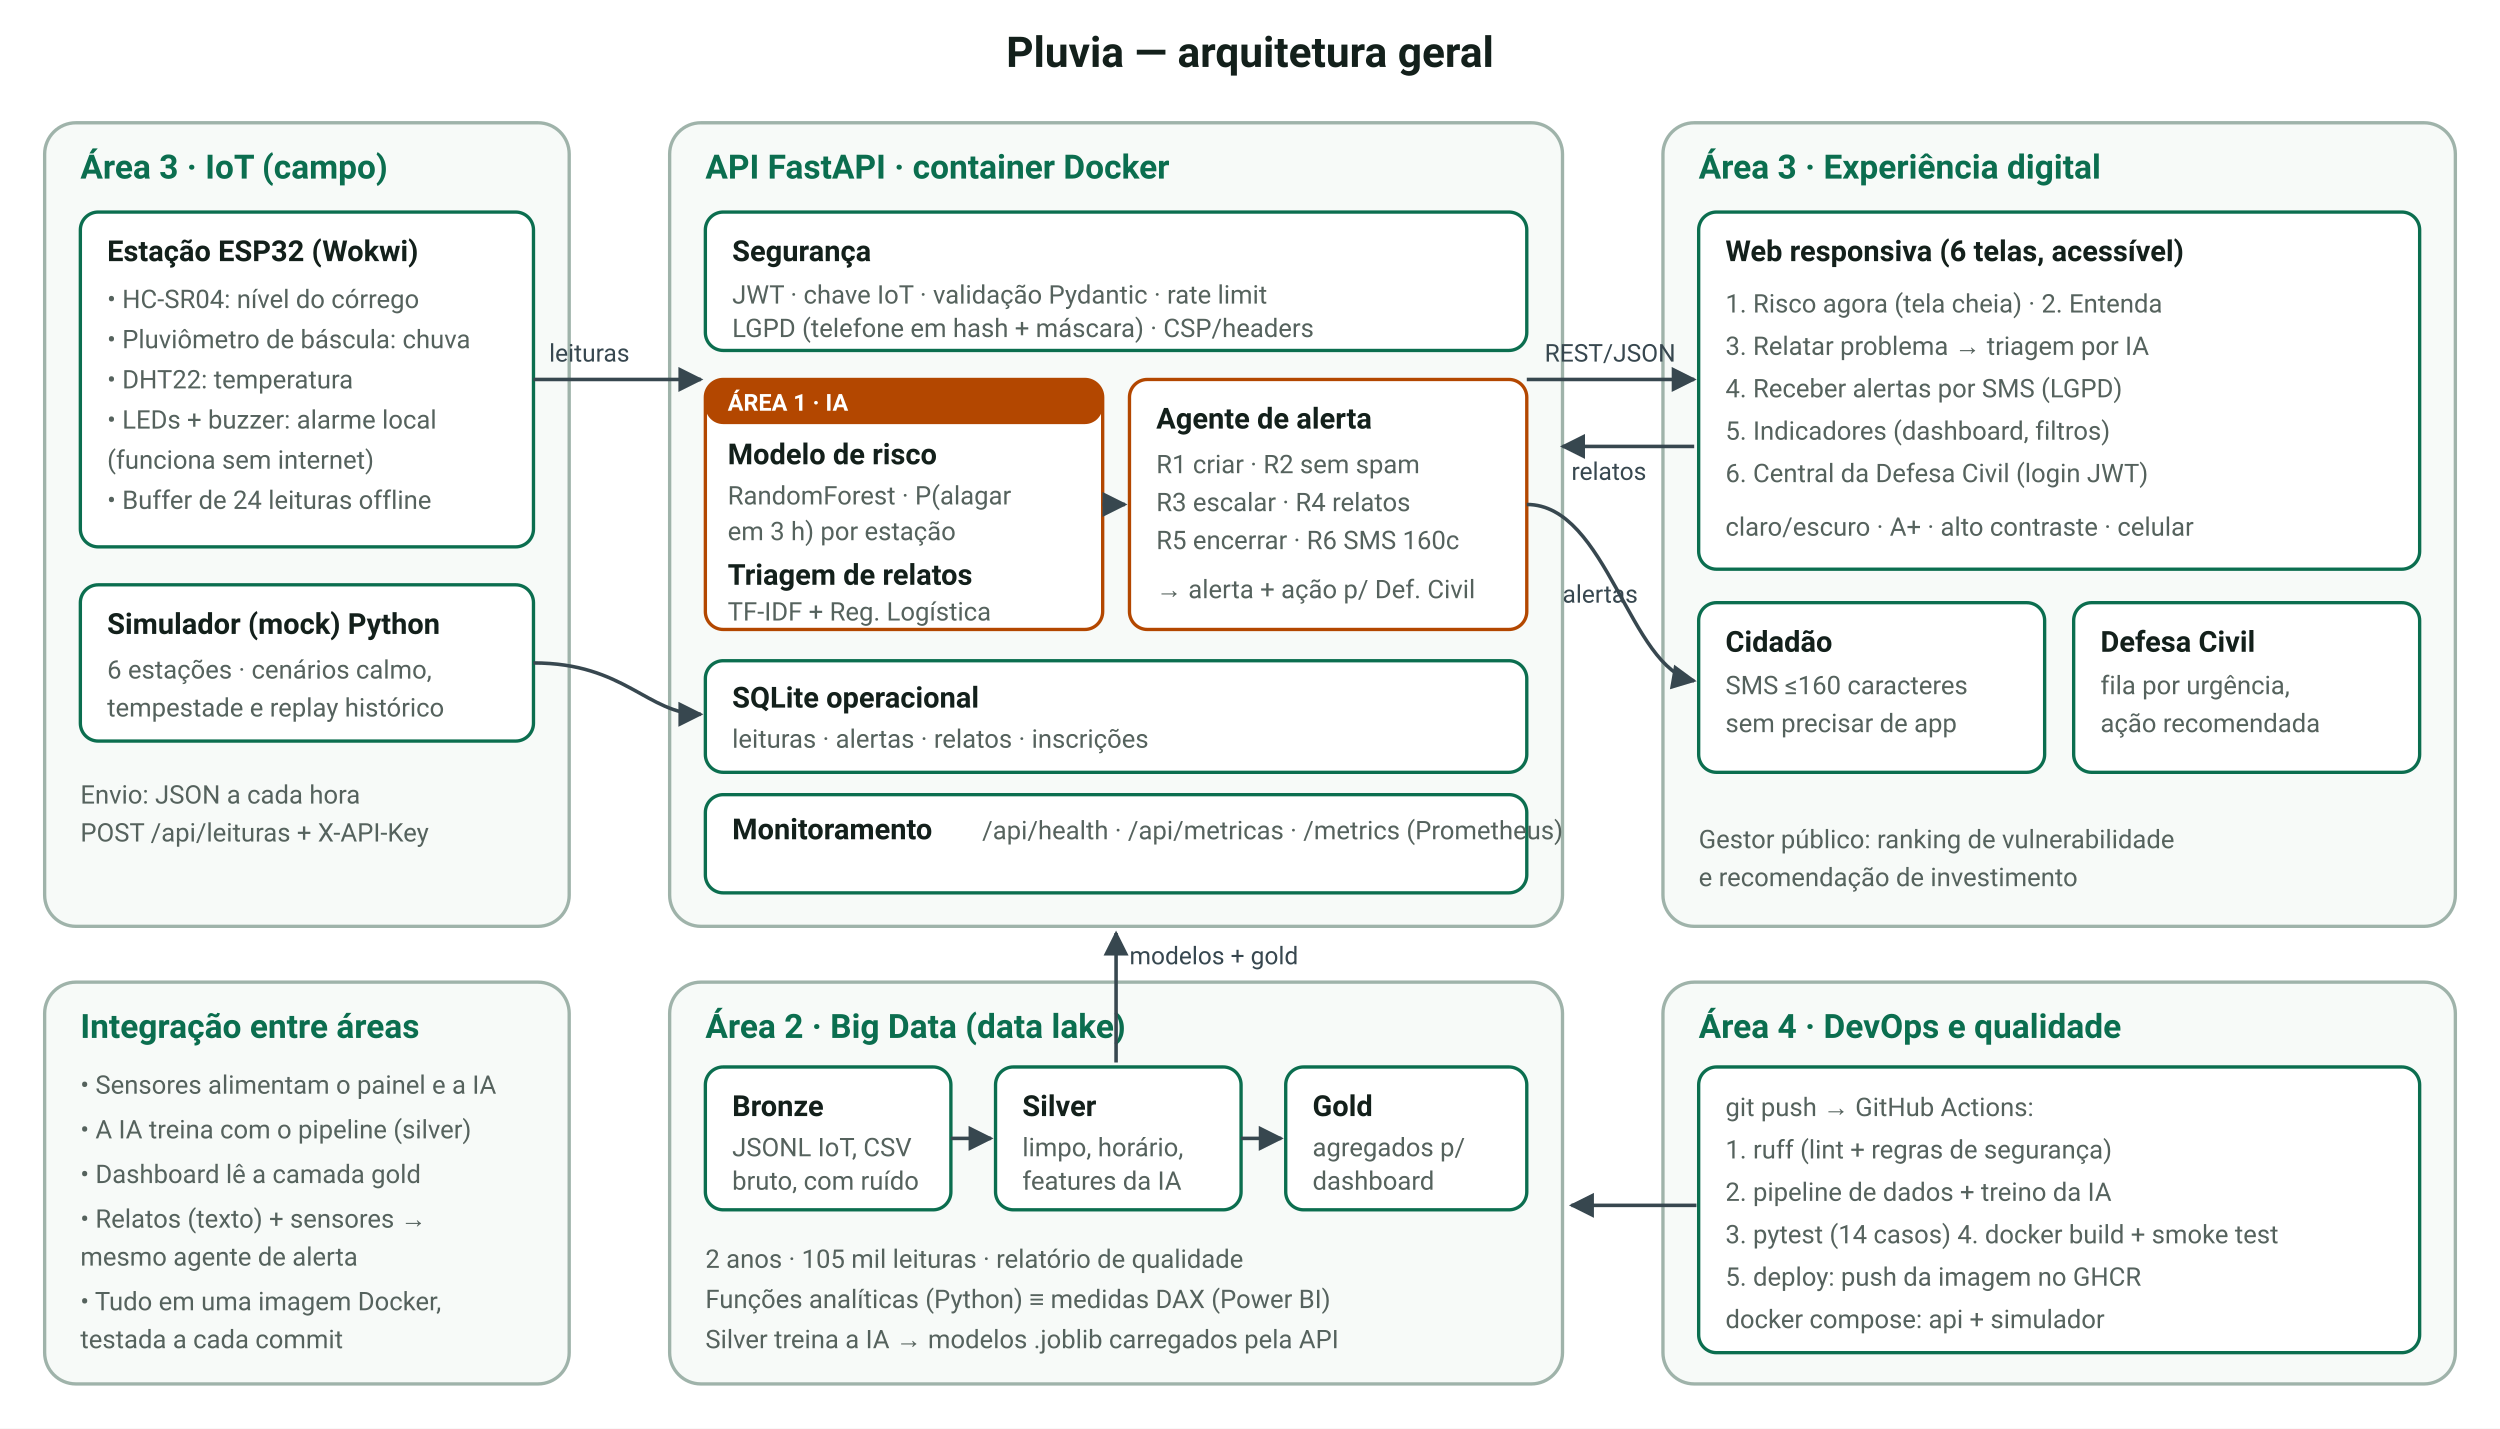
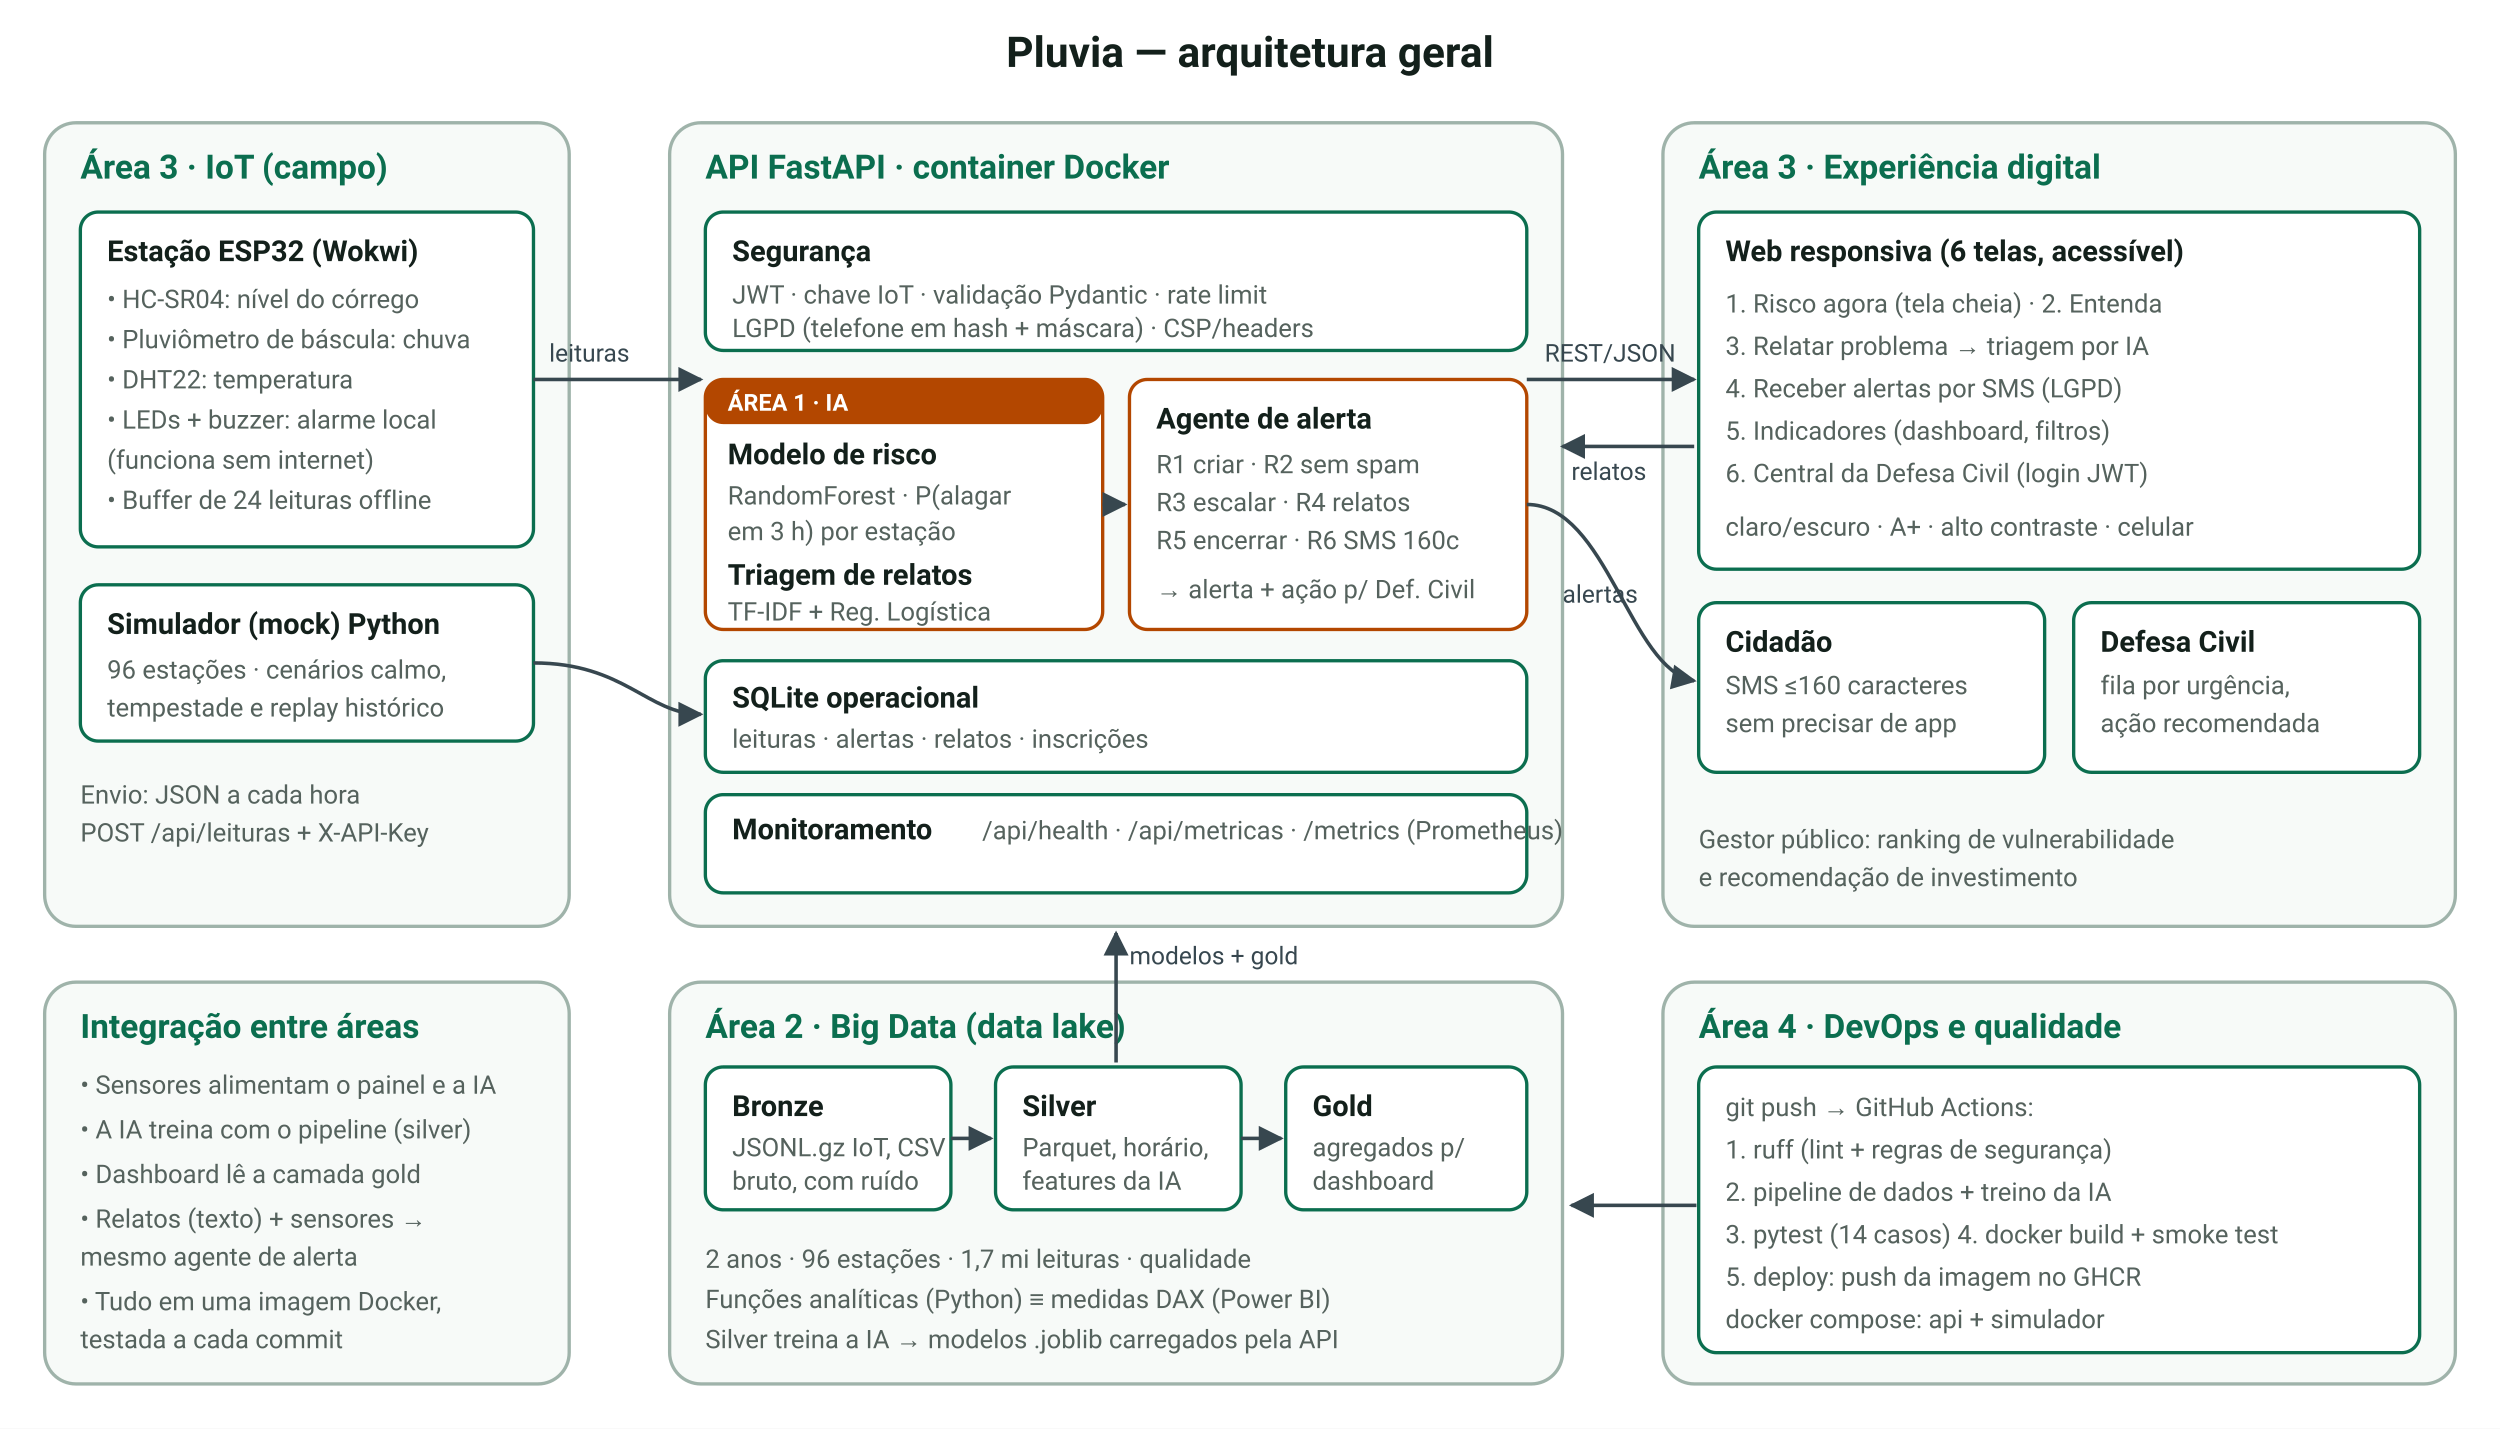
<svg xmlns="http://www.w3.org/2000/svg" viewBox="0 0 1120 640" font-family="Segoe UI, Roboto, Arial, sans-serif" font-size="13">
  <defs>
    <marker id="seta" viewBox="0 0 10 10" refX="9" refY="5" markerWidth="7" markerHeight="7" orient="auto-start-reverse">
      <path d="M0,0 L10,5 L0,10 z" fill="#37474f" />
    </marker>
    <style>
      .area{fill:#f7faf8;stroke:#9fb3aa;stroke-width:1.5;rx:14}
      .caixa{fill:#fff;stroke:#0b6e4f;stroke-width:1.5;rx:8}
      .titulo{font-weight:700;font-size:15px;fill:#0b6e4f}
      .nome{font-weight:700;fill:#13201b}
      .det{fill:#55625d;font-size:11.5px}
      .lin{stroke:#37474f;stroke-width:1.6;fill:none;marker-end:url(#seta)}
      .rot{font-size:11px;fill:#37474f}
      .tag{font-size:10.5px;font-weight:700;fill:#fff}
    </style>
  </defs>
  <rect width="1120" height="640" fill="#ffffff" />
  <text x="560" y="30" text-anchor="middle" font-size="19" font-weight="700" fill="#13201b">Pluvia — arquitetura geral</text>
  <rect class="area" x="20" y="55" width="235" height="360" />
  <text class="titulo" x="36" y="80">Área 3 · IoT (campo)</text>
  <rect class="caixa" x="36" y="95" width="203" height="150" />
  <text class="nome" x="48" y="117">Estação ESP32 (Wokwi)</text>
  <text class="det" x="48" y="138">• HC-SR04: nível do córrego</text>
  <text class="det" x="48" y="156">• Pluviômetro de báscula: chuva</text>
  <text class="det" x="48" y="174">• DHT22: temperatura</text>
  <text class="det" x="48" y="192">• LEDs + buzzer: alarme local</text>
  <text class="det" x="48" y="210">  (funciona sem internet)</text>
  <text class="det" x="48" y="228">• Buffer de 24 leituras offline</text>
  <rect class="caixa" x="36" y="262" width="203" height="70" />
  <text class="nome" x="48" y="284">Simulador (mock) Python</text>
-   <text class="det" x="48" y="304">6 estações · cenários calmo,</text>
+   <text class="det" x="48" y="304">96 estações · cenários calmo,</text>
  <text class="det" x="48" y="321">tempestade e replay histórico</text>
  <text class="det" x="36" y="360">Envio: JSON a cada hora</text>
  <text class="det" x="36" y="377">POST /api/leituras + X-API-Key</text>
  <rect class="area" x="300" y="55" width="400" height="360" />
  <text class="titulo" x="316" y="80">API FastAPI · container Docker</text>
  <rect class="caixa" x="316" y="95" width="368" height="62" />
  <text class="nome" x="328" y="117">Segurança</text>
  <text class="det" x="328" y="136">JWT · chave IoT · validação Pydantic · rate limit</text>
  <text class="det" x="328" y="151">LGPD (telefone em hash + máscara) · CSP/headers</text>
  <rect class="caixa" x="316" y="170" width="178" height="112" style="stroke:#b34700" />
  <rect x="316" y="170" width="178" height="20" rx="8" fill="#b34700" />
  <text class="tag" x="326" y="184">ÁREA 1 · IA</text>
  <text class="nome" x="326" y="208">Modelo de risco</text>
  <text class="det" x="326" y="226">RandomForest · P(alagar</text>
  <text class="det" x="326" y="242">em 3 h) por estação</text>
  <text class="nome" x="326" y="262">Triagem de relatos</text>
  <text class="det" x="326" y="278">TF-IDF + Reg. Logística</text>
  <rect class="caixa" x="506" y="170" width="178" height="112" style="stroke:#b34700" />
  <text class="nome" x="518" y="192">Agente de alerta</text>
  <text class="det" x="518" y="212">R1 criar · R2 sem spam</text>
  <text class="det" x="518" y="229">R3 escalar · R4 relatos</text>
  <text class="det" x="518" y="246">R5 encerrar · R6 SMS 160c</text>
  <text class="det" x="518" y="268">→ alerta + ação p/ Def. Civil</text>
  <rect class="caixa" x="316" y="296" width="368" height="50" />
  <text class="nome" x="328" y="317">SQLite operacional</text>
  <text class="det" x="328" y="335">leituras · alertas · relatos · inscrições</text>
  <rect class="caixa" x="316" y="356" width="368" height="44" />
  <text class="nome" x="328" y="376">Monitoramento</text>
  <text class="det" x="440" y="376">/api/health · /api/metricas · /metrics (Prometheus)</text>
  <rect class="area" x="300" y="440" width="400" height="180" />
  <text class="titulo" x="316" y="465">Área 2 · Big Data (data lake)</text>
  <rect class="caixa" x="316" y="478" width="110" height="64" />
  <text class="nome" x="328" y="500">Bronze</text>
-   <text class="det" x="328" y="518">JSONL IoT, CSV</text>
+   <text class="det" x="328" y="518">JSONL.gz IoT, CSV</text>
  <text class="det" x="328" y="533">bruto, com ruído</text>
  <rect class="caixa" x="446" y="478" width="110" height="64" />
  <text class="nome" x="458" y="500">Silver</text>
-   <text class="det" x="458" y="518">limpo, horário,</text>
+   <text class="det" x="458" y="518">Parquet, horário,</text>
  <text class="det" x="458" y="533">features da IA</text>
  <rect class="caixa" x="576" y="478" width="108" height="64" />
  <text class="nome" x="588" y="500">Gold</text>
  <text class="det" x="588" y="518">agregados p/</text>
  <text class="det" x="588" y="533">dashboard</text>
  <path class="lin" d="M426 510 H444" />
  <path class="lin" d="M556 510 H574" />
-   <text class="det" x="316" y="568">2 anos · 105 mil leituras · relatório de qualidade</text>
+   <text class="det" x="316" y="568">2 anos · 96 estações · 1,7 mi leituras · qualidade</text>
  <text class="det" x="316" y="586">Funções analíticas (Python) ≡ medidas DAX (Power BI)</text>
  <text class="det" x="316" y="604">Silver treina a IA → modelos .joblib carregados pela API</text>
  <rect class="area" x="745" y="55" width="355" height="360" />
  <text class="titulo" x="761" y="80">Área 3 · Experiência digital</text>
  <rect class="caixa" x="761" y="95" width="323" height="160" />
  <text class="nome" x="773" y="117">Web responsiva (6 telas, acessível)</text>
  <text class="det" x="773" y="140">1. Risco agora (tela cheia) · 2. Entenda</text>
  <text class="det" x="773" y="159">3. Relatar problema → triagem por IA</text>
  <text class="det" x="773" y="178">4. Receber alertas por SMS (LGPD)</text>
  <text class="det" x="773" y="197">5. Indicadores (dashboard, filtros)</text>
  <text class="det" x="773" y="216">6. Central da Defesa Civil (login JWT)</text>
  <text class="det" x="773" y="240">claro/escuro · A+ · alto contraste · celular</text>
  <rect class="caixa" x="761" y="270" width="155" height="76" />
  <text class="nome" x="773" y="292">Cidadão</text>
  <text class="det" x="773" y="311">SMS ≤160 caracteres</text>
  <text class="det" x="773" y="328">sem precisar de app</text>
  <rect class="caixa" x="929" y="270" width="155" height="76" />
  <text class="nome" x="941" y="292">Defesa Civil</text>
  <text class="det" x="941" y="311">fila por urgência,</text>
  <text class="det" x="941" y="328">ação recomendada</text>
  <text class="det" x="761" y="380">Gestor público: ranking de vulnerabilidade</text>
  <text class="det" x="761" y="397">e recomendação de investimento</text>
  <rect class="area" x="745" y="440" width="355" height="180" />
  <text class="titulo" x="761" y="465">Área 4 · DevOps e qualidade</text>
  <rect class="caixa" x="761" y="478" width="323" height="128" />
  <text class="det" x="773" y="500">git push → GitHub Actions:</text>
  <text class="det" x="773" y="519">1. ruff (lint + regras de segurança)</text>
  <text class="det" x="773" y="538">2. pipeline de dados + treino da IA</text>
  <text class="det" x="773" y="557">3. pytest (14 casos)  4. docker build + smoke test</text>
  <text class="det" x="773" y="576">5. deploy: push da imagem no GHCR</text>
  <text class="det" x="773" y="595">docker compose: api + simulador</text>
  <rect class="area" x="20" y="440" width="235" height="180" />
  <text class="titulo" x="36" y="465">Integração entre áreas</text>
  <text class="det" x="36" y="490">• Sensores alimentam o painel e a IA</text>
  <text class="det" x="36" y="510">• A IA treina com o pipeline (silver)</text>
  <text class="det" x="36" y="530">• Dashboard lê a camada gold</text>
  <text class="det" x="36" y="550">• Relatos (texto) + sensores →</text>
  <text class="det" x="36" y="567">  mesmo agente de alerta</text>
  <text class="det" x="36" y="587">• Tudo em uma imagem Docker,</text>
  <text class="det" x="36" y="604">  testada a cada commit</text>
  <path class="lin" d="M239 170 H314" />
  <text class="rot" x="246" y="162">leituras</text>
  <path class="lin" d="M239 297 C280 297 290 320 314 320" />
  <path class="lin" d="M494 226 H504" />
  <path class="lin" d="M684 170 H759" />
  <text class="rot" x="692" y="162">REST/JSON</text>
  <path class="lin" d="M759 200 H700" />
  <text class="rot" x="704" y="215">relatos</text>
  <path class="lin" d="M684 226 C720 226 730 300 759 305" />
  <text class="rot" x="700" y="270">alertas</text>
  <path class="lin" d="M500 476 V418" />
  <text class="rot" x="506" y="432">modelos + gold</text>
  <path class="lin" d="M760 540 H704" />
</svg>
